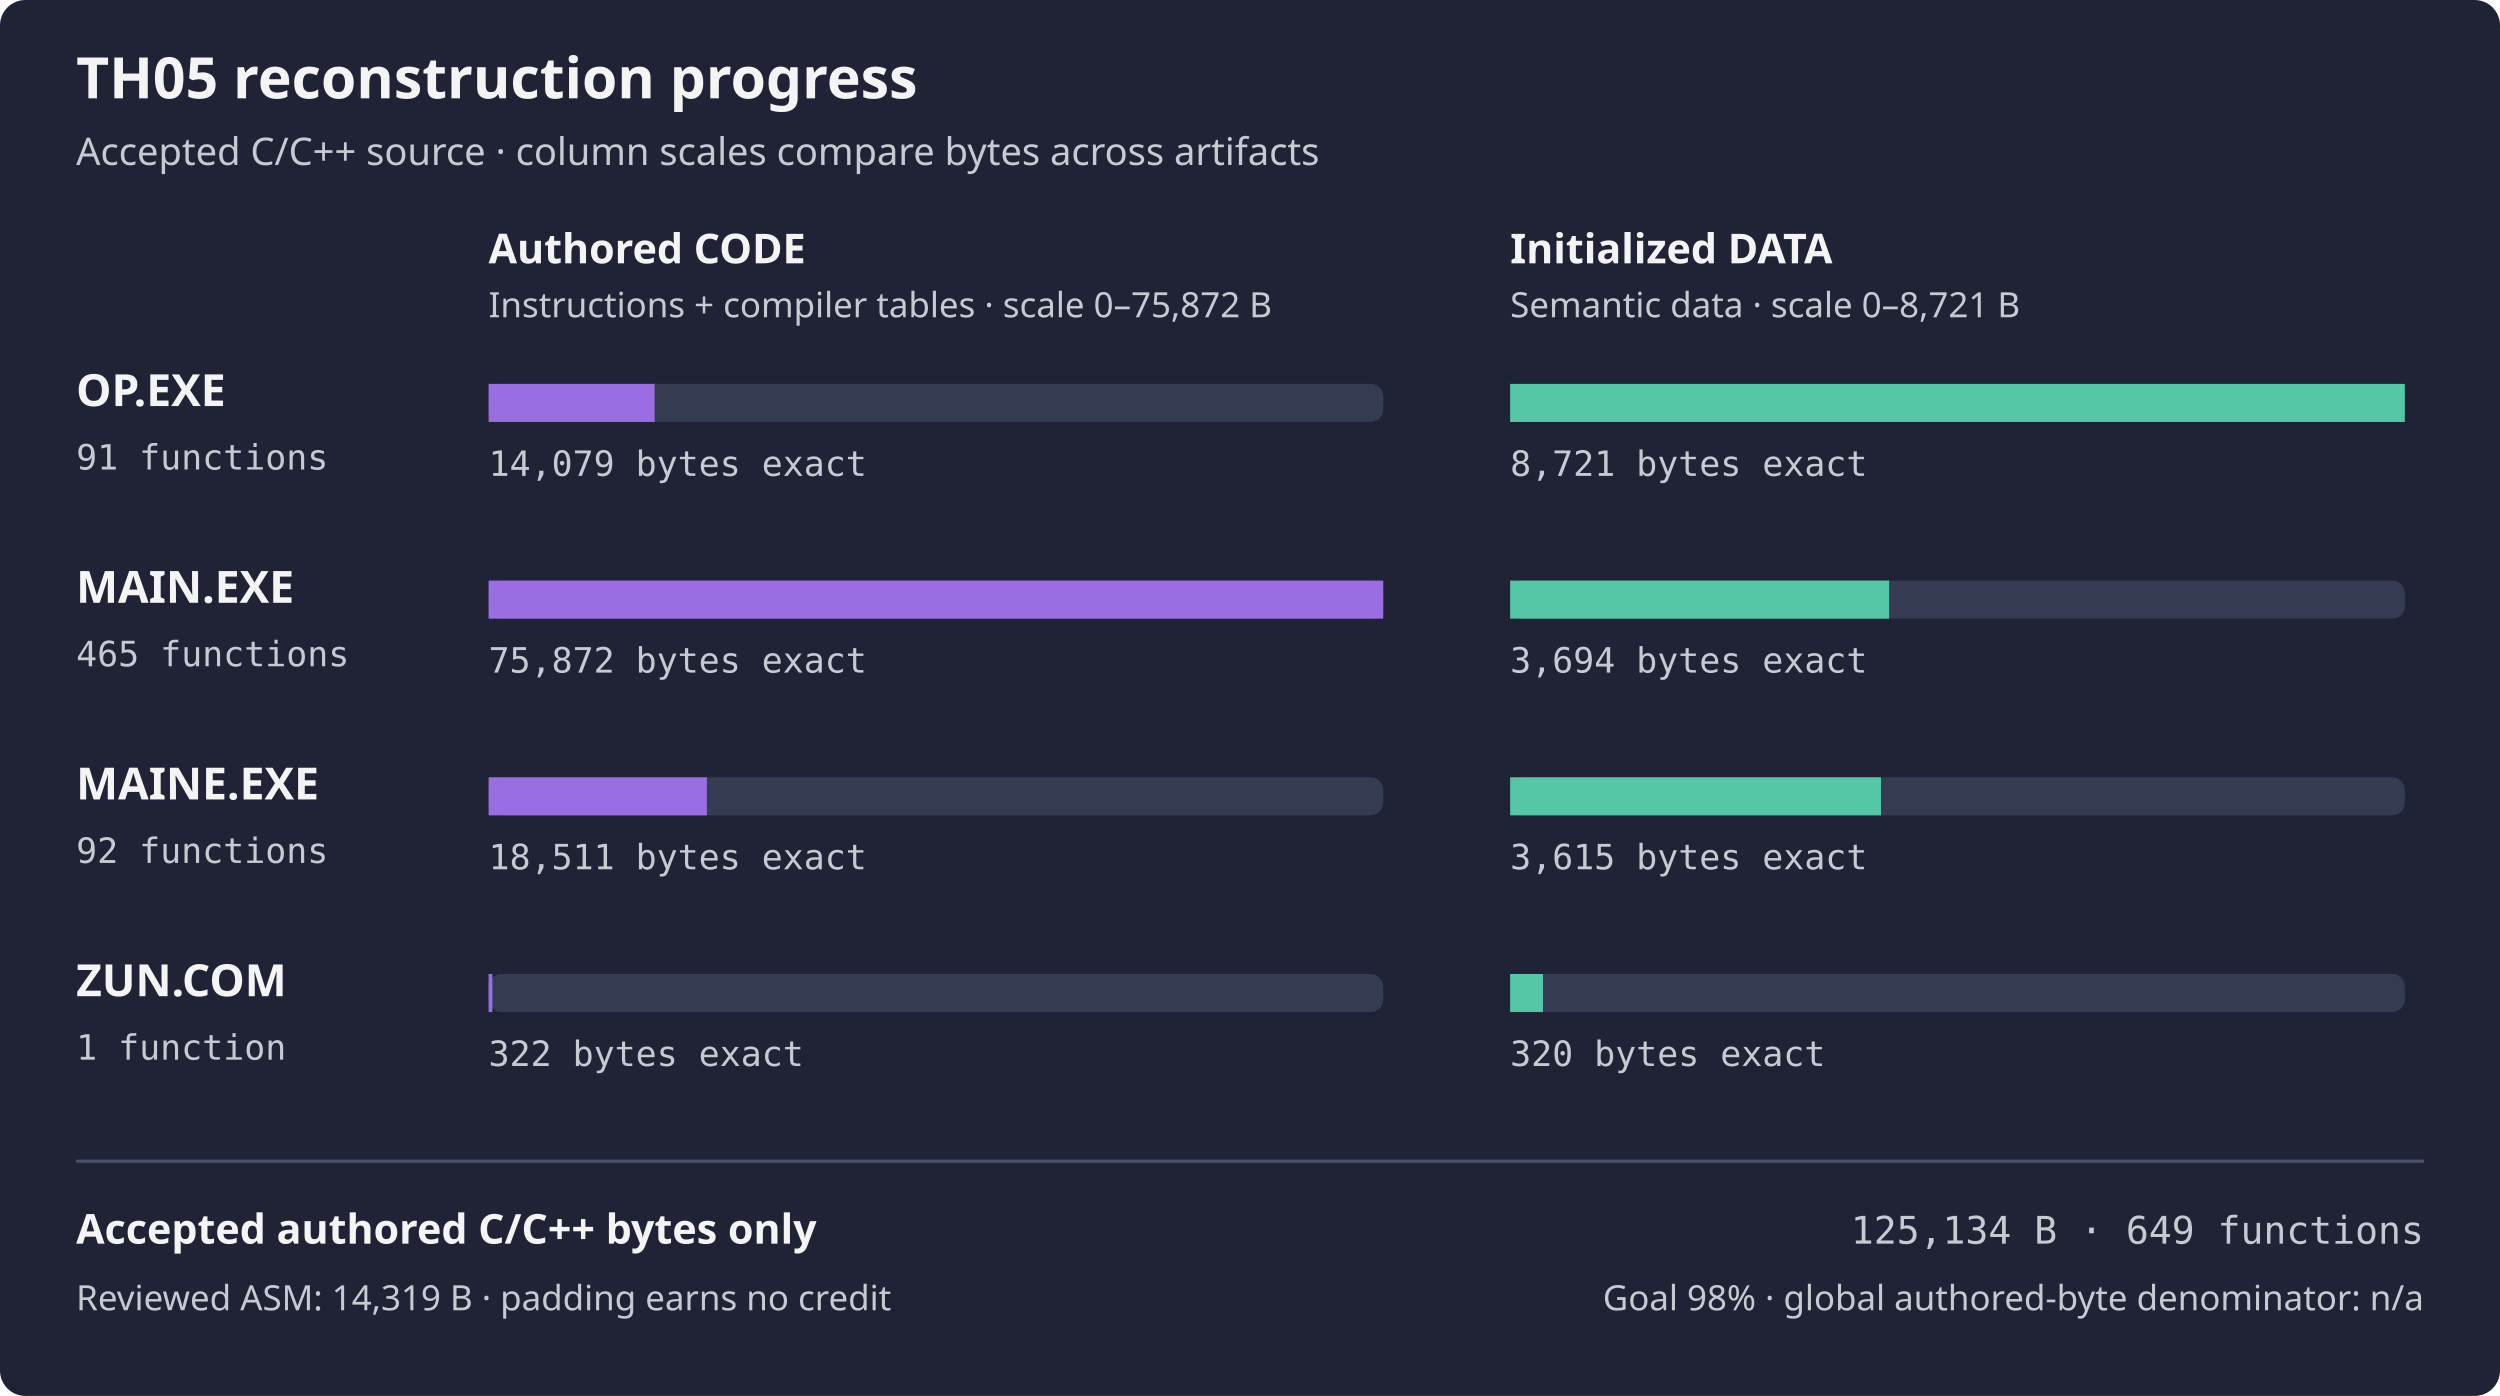
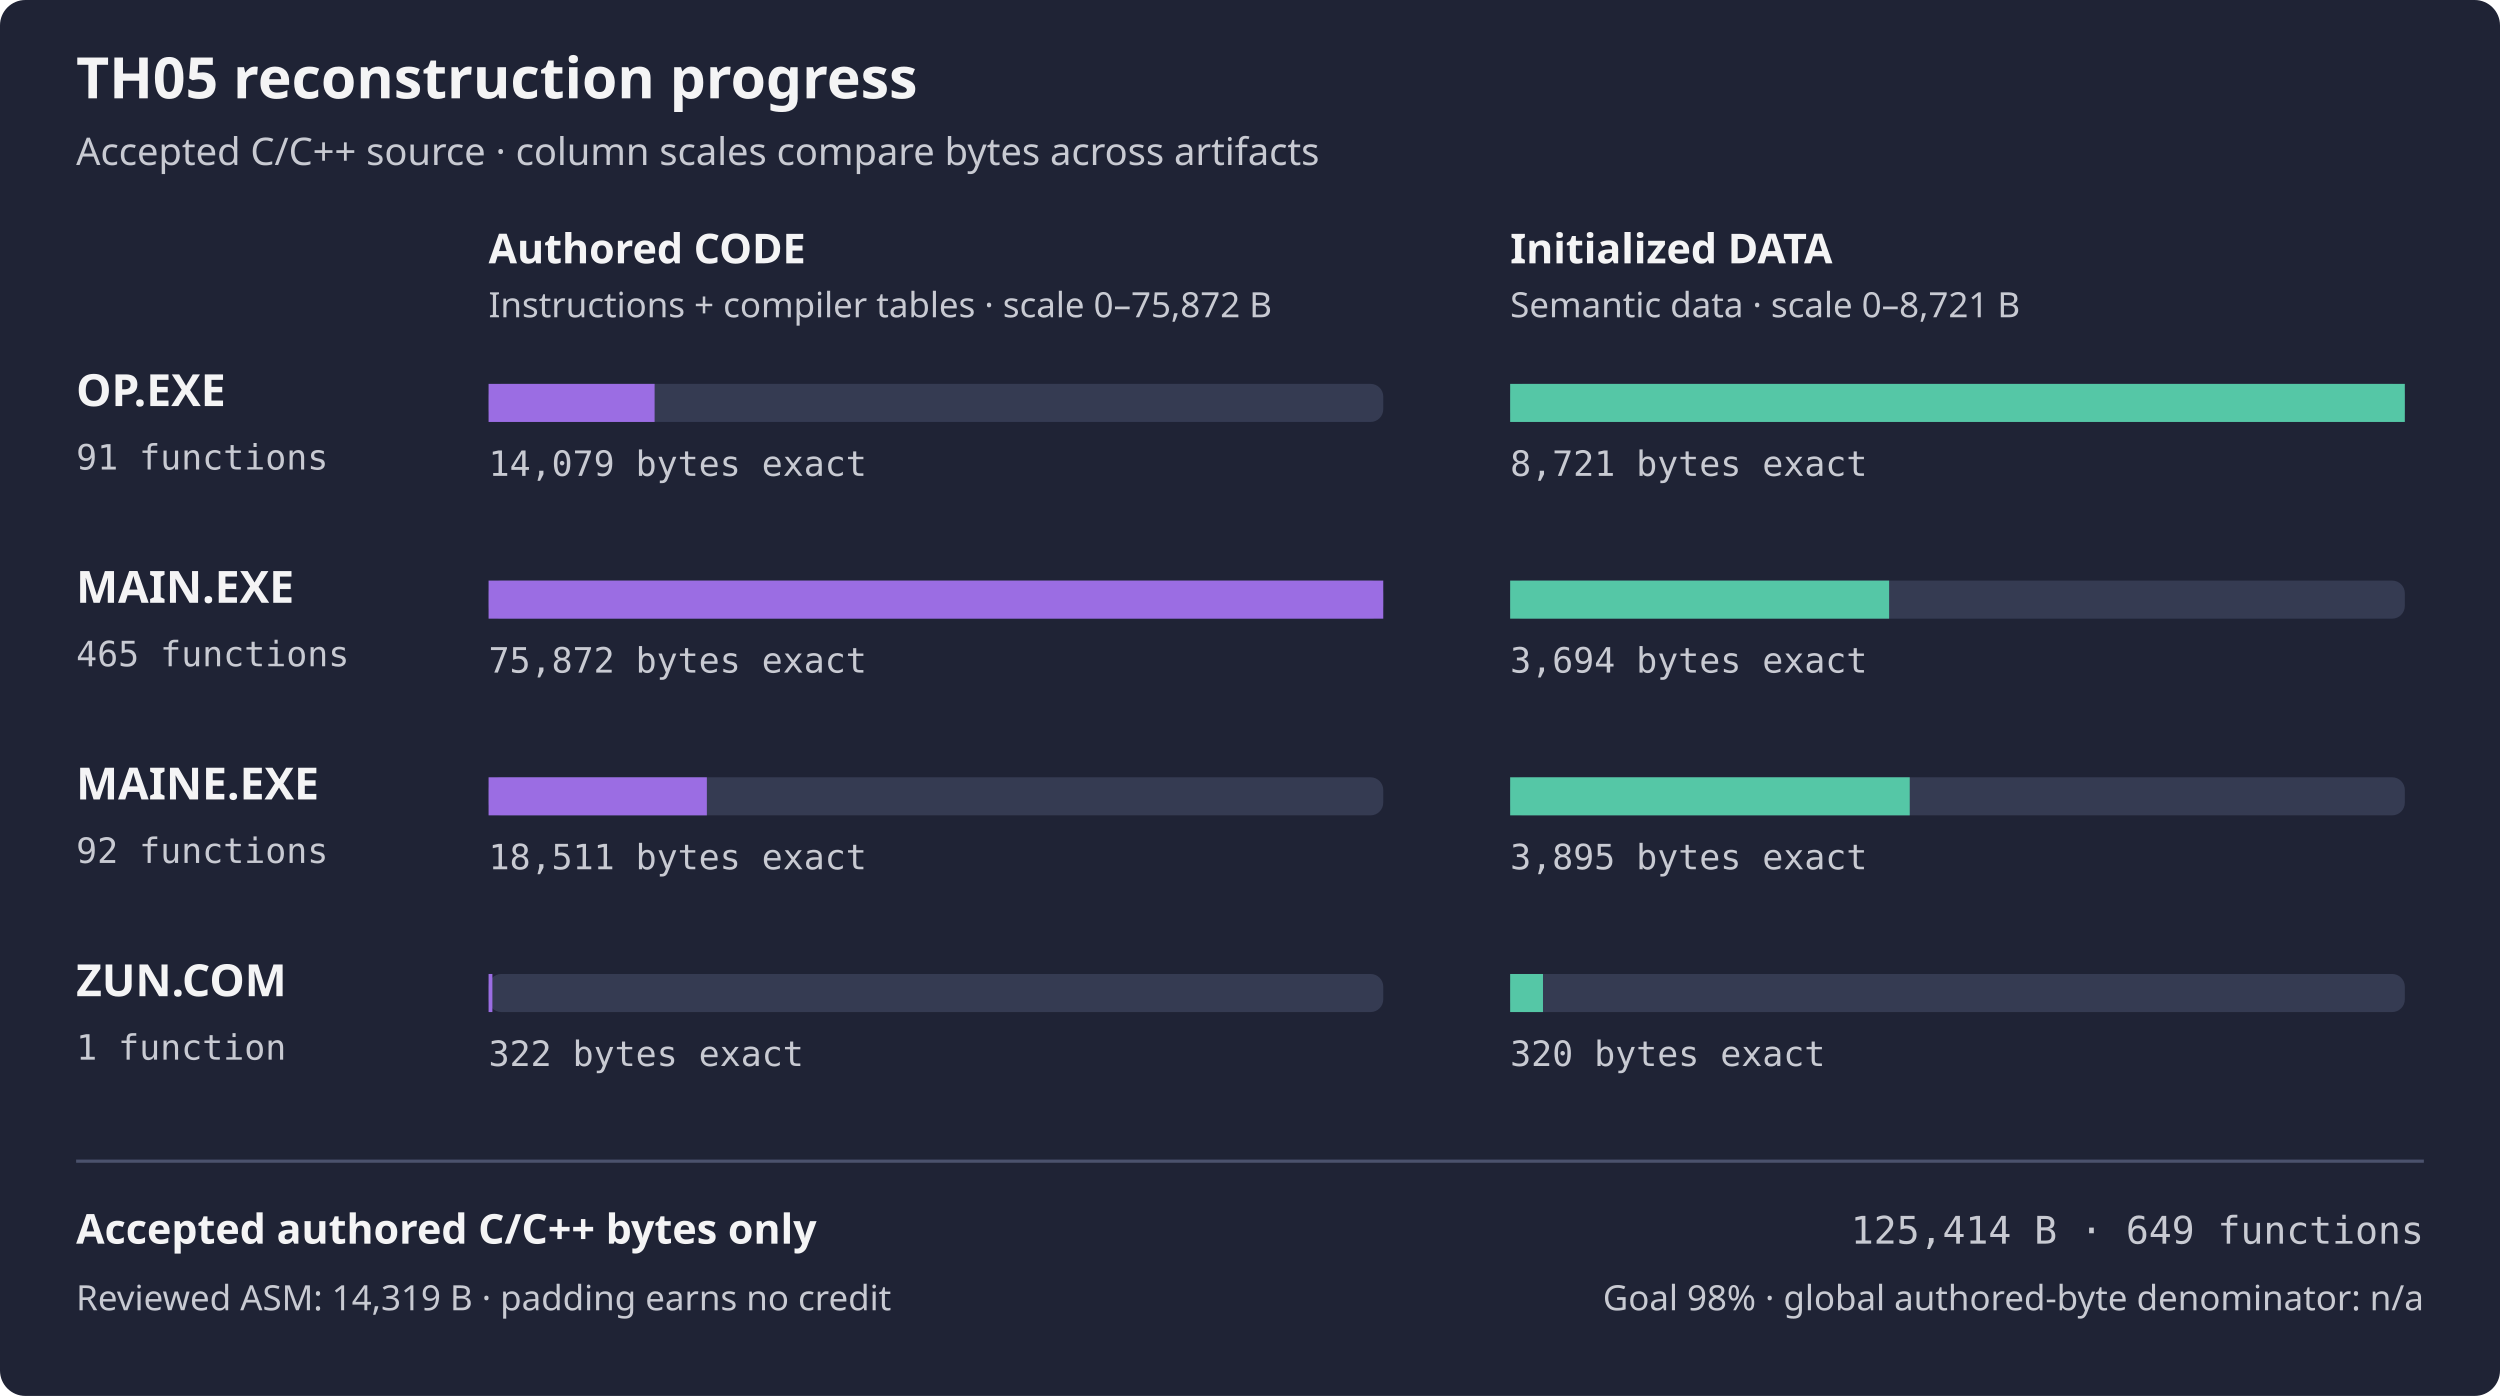
<svg xmlns="http://www.w3.org/2000/svg" width="788" height="440" viewBox="0 0 788 440" role="img" aria-labelledby="title desc">
  <rect width="788" height="440" rx="8" fill="#1f2335" />
  <text x="24" y="31" fill="#f4f4f5" font-family="sans-serif" font-size="18" font-weight="600">TH05 reconstruction progress</text>
  <text x="24" y="52" fill="#c8cad2" font-family="sans-serif" font-size="12">Accepted C/C++ source · column scales compare bytes across artifacts</text>
  <text x="154" y="83" fill="#f4f4f5" font-family="sans-serif" font-size="13" font-weight="600">Authored CODE</text>
  <text x="476" y="83" fill="#f4f4f5" font-family="sans-serif" font-size="13" font-weight="600">Initialized DATA</text>
  <text x="154" y="100" fill="#c8cad2" font-family="sans-serif" font-size="11">Instructions + compiler tables · scale 0–75,872 B</text>
  <text x="476" y="100" fill="#c8cad2" font-family="sans-serif" font-size="11">Semantic data · scale 0–8,721 B</text>
  <text x="24" y="128" fill="#f4f4f5" font-family="sans-serif" font-size="14" font-weight="600">OP.EXE</text>
  <text x="24" y="148" fill="#c8cad2" font-family="monospace" font-size="11">91 functions</text>
  <rect x="154" y="121" width="282" height="12" rx="4" fill="#353b52" />
  <rect x="154" y="121" width="52.33" height="12" fill="#9b6de3" />
  <rect x="476" y="121" width="282" height="12" rx="4" fill="#353b52" />
  <rect x="476" y="121" width="282.00" height="12" fill="#55c7a6" />
  <text x="154" y="150" fill="#c8cad2" font-family="monospace" font-size="11">14,079 bytes exact</text>
  <text x="476" y="150" fill="#c8cad2" font-family="monospace" font-size="11">8,721 bytes exact</text>
  <text x="24" y="190" fill="#f4f4f5" font-family="sans-serif" font-size="14" font-weight="600">MAIN.EXE</text>
  <text x="24" y="210" fill="#c8cad2" font-family="monospace" font-size="11">465 functions</text>
  <rect x="154" y="183" width="282" height="12" rx="4" fill="#353b52" />
  <rect x="154" y="183" width="282.00" height="12" fill="#9b6de3" />
  <rect x="476" y="183" width="282" height="12" rx="4" fill="#353b52" />
  <rect x="476" y="183" width="119.45" height="12" fill="#55c7a6" />
  <text x="154" y="212" fill="#c8cad2" font-family="monospace" font-size="11">75,872 bytes exact</text>
  <text x="476" y="212" fill="#c8cad2" font-family="monospace" font-size="11">3,694 bytes exact</text>
  <text x="24" y="252" fill="#f4f4f5" font-family="sans-serif" font-size="14" font-weight="600">MAINE.EXE</text>
  <text x="24" y="272" fill="#c8cad2" font-family="monospace" font-size="11">92 functions</text>
  <rect x="154" y="245" width="282" height="12" rx="4" fill="#353b52" />
  <rect x="154" y="245" width="68.80" height="12" fill="#9b6de3" />
  <rect x="476" y="245" width="282" height="12" rx="4" fill="#353b52" />
-   <rect x="476" y="245" width="116.89" height="12" fill="#55c7a6" />
+   <rect x="476" y="245" width="125.95" height="12" fill="#55c7a6" />
  <text x="154" y="274" fill="#c8cad2" font-family="monospace" font-size="11">18,511 bytes exact</text>
-   <text x="476" y="274" fill="#c8cad2" font-family="monospace" font-size="11">3,615 bytes exact</text>
+   <text x="476" y="274" fill="#c8cad2" font-family="monospace" font-size="11">3,895 bytes exact</text>
  <text x="24" y="314" fill="#f4f4f5" font-family="sans-serif" font-size="14" font-weight="600">ZUN.COM</text>
  <text x="24" y="334" fill="#c8cad2" font-family="monospace" font-size="11">1 function</text>
  <rect x="154" y="307" width="282" height="12" rx="4" fill="#353b52" />
  <rect x="154" y="307" width="1.20" height="12" fill="#9b6de3" />
  <rect x="476" y="307" width="282" height="12" rx="4" fill="#353b52" />
  <rect x="476" y="307" width="10.35" height="12" fill="#55c7a6" />
  <text x="154" y="336" fill="#c8cad2" font-family="monospace" font-size="11">322 bytes exact</text>
  <text x="476" y="336" fill="#c8cad2" font-family="monospace" font-size="11">320 bytes exact</text>
  <path d="M24 366 H764" stroke="#4b526d" />
  <text x="24" y="392" fill="#f4f4f5" font-family="sans-serif" font-size="13" font-weight="600">Accepted authored C/C++ bytes only</text>
-   <text x="764" y="392" fill="#c8cad2" font-family="monospace" text-anchor="end" font-size="12">125,134 B · 649 functions</text>
+   <text x="764" y="392" fill="#c8cad2" font-family="monospace" text-anchor="end" font-size="12">125,414 B · 649 functions</text>
  <text x="24" y="413" fill="#c8cad2" font-family="sans-serif" font-size="11">Reviewed ASM: 14,319 B · padding earns no credit</text>
  <text x="764" y="413" fill="#c8cad2" font-family="sans-serif" text-anchor="end" font-size="11">Goal 98% · global authored-byte denominator: n/a</text>
</svg>
